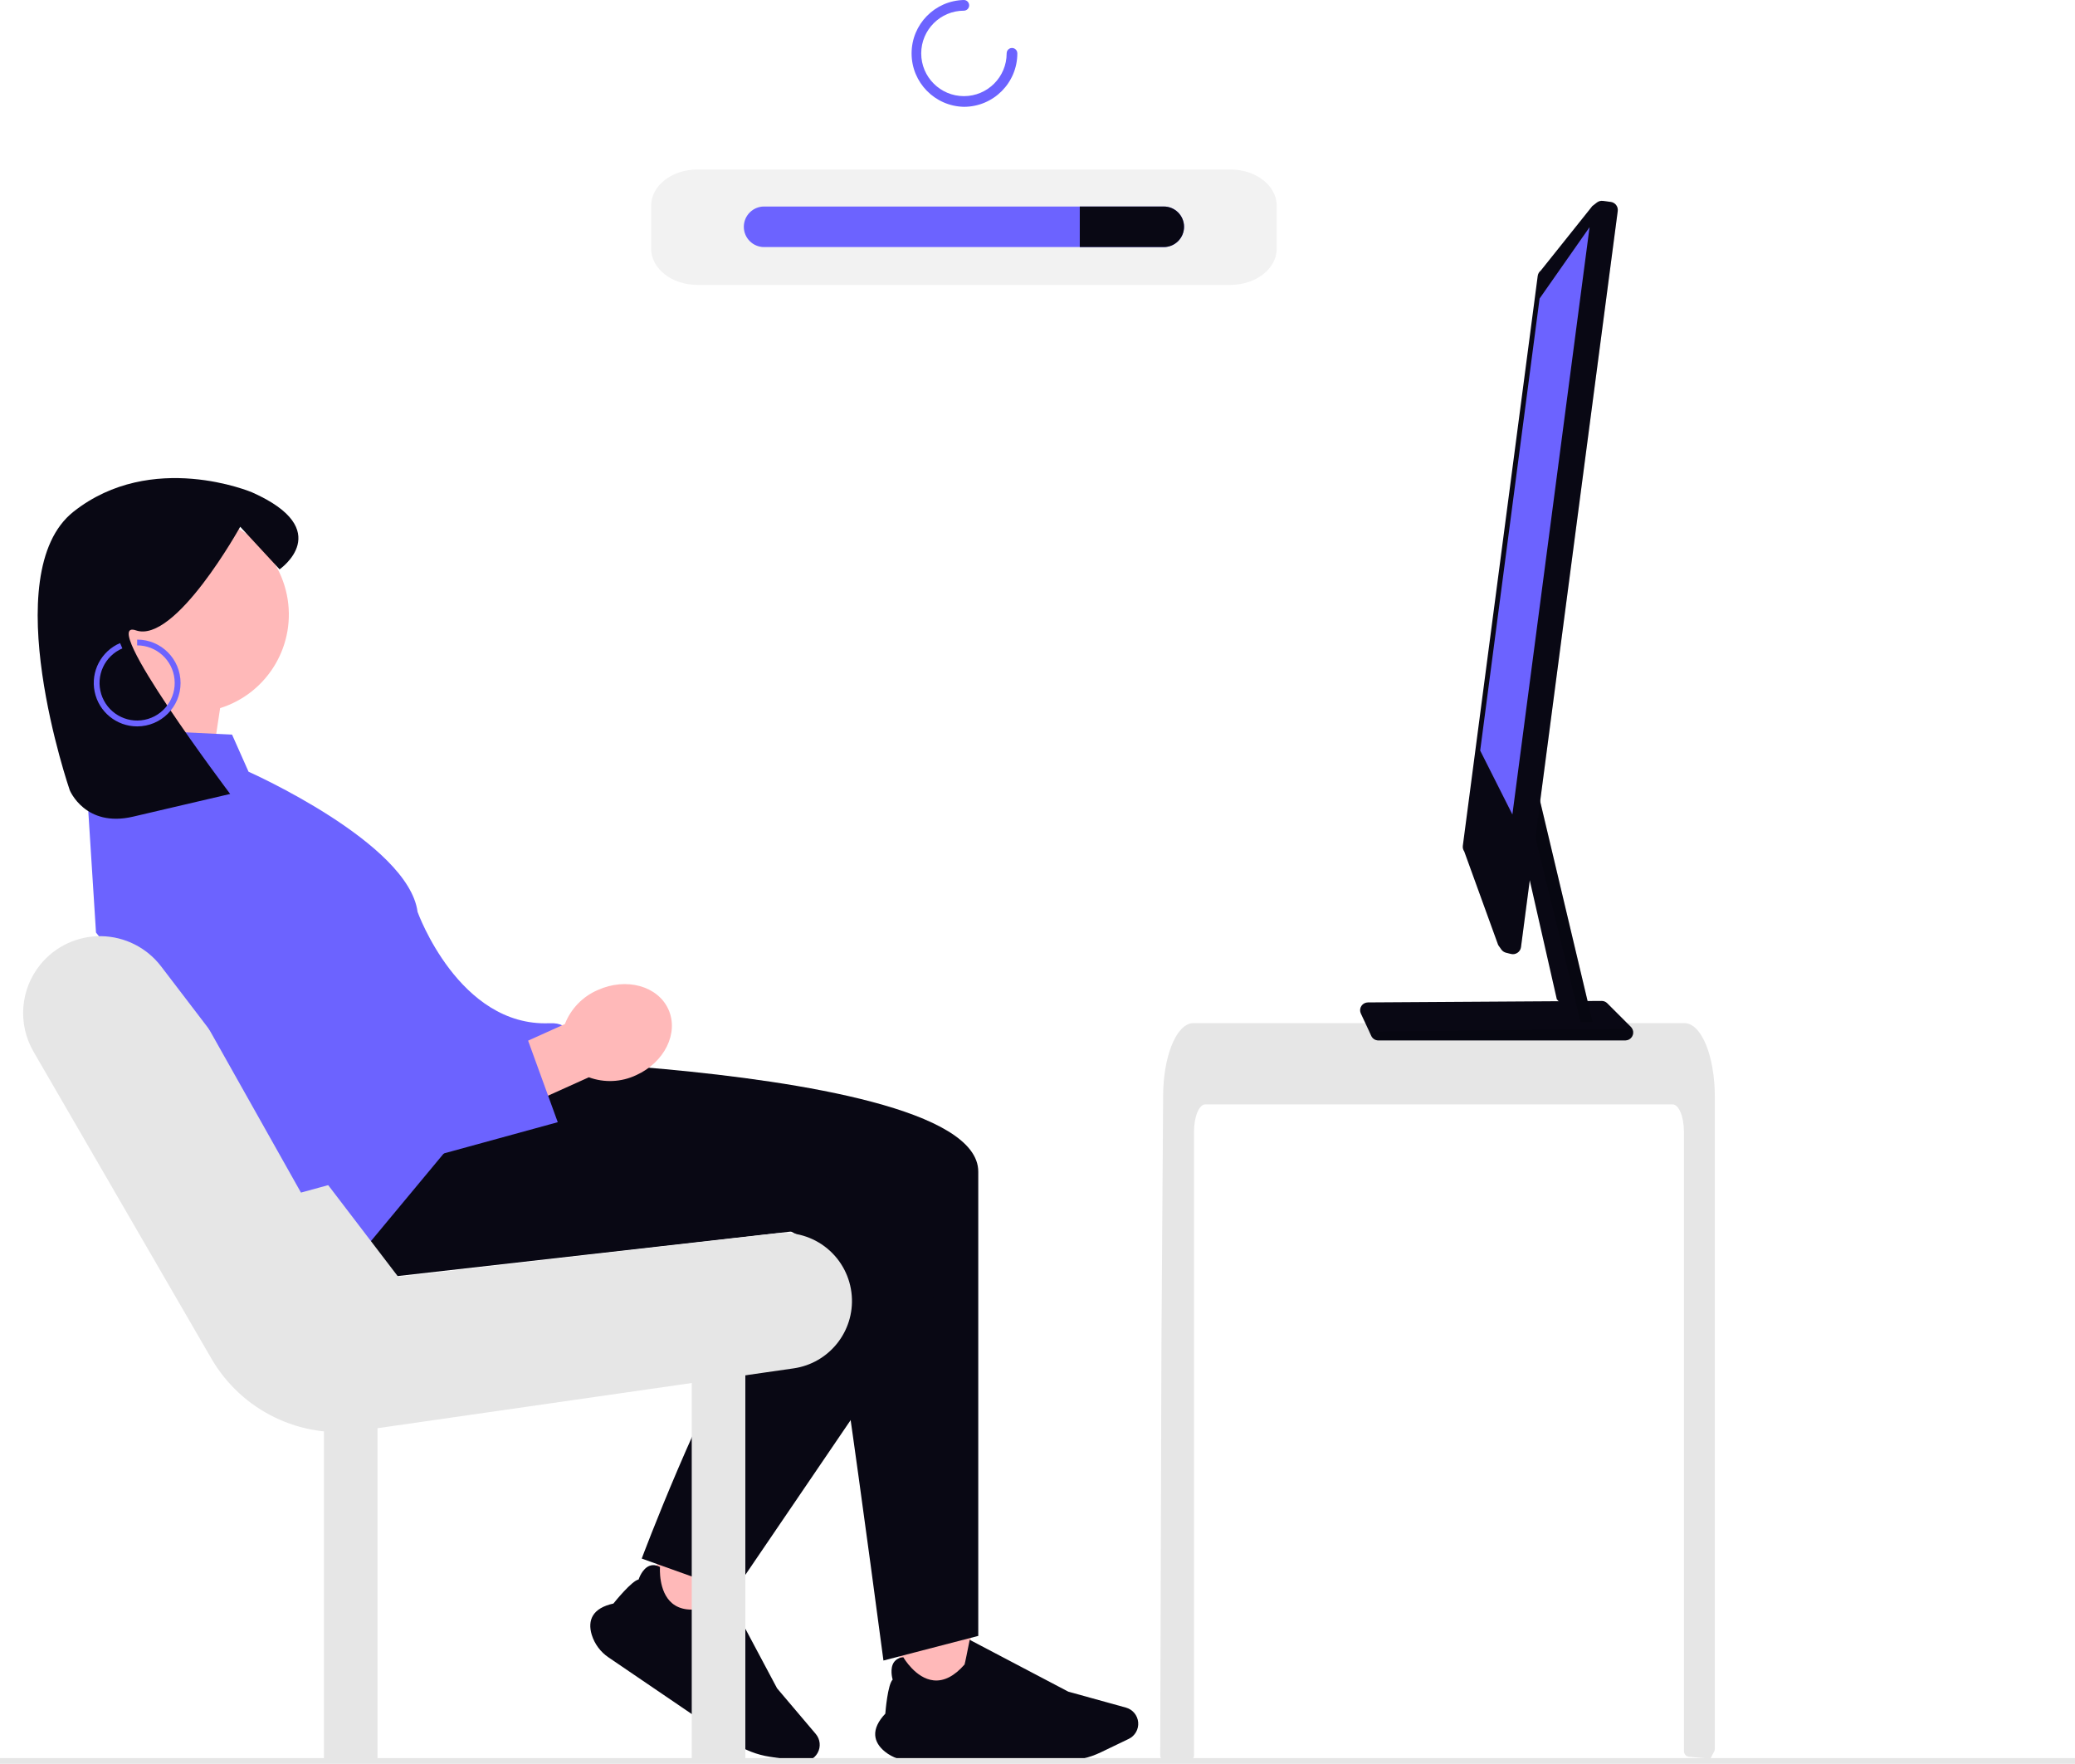
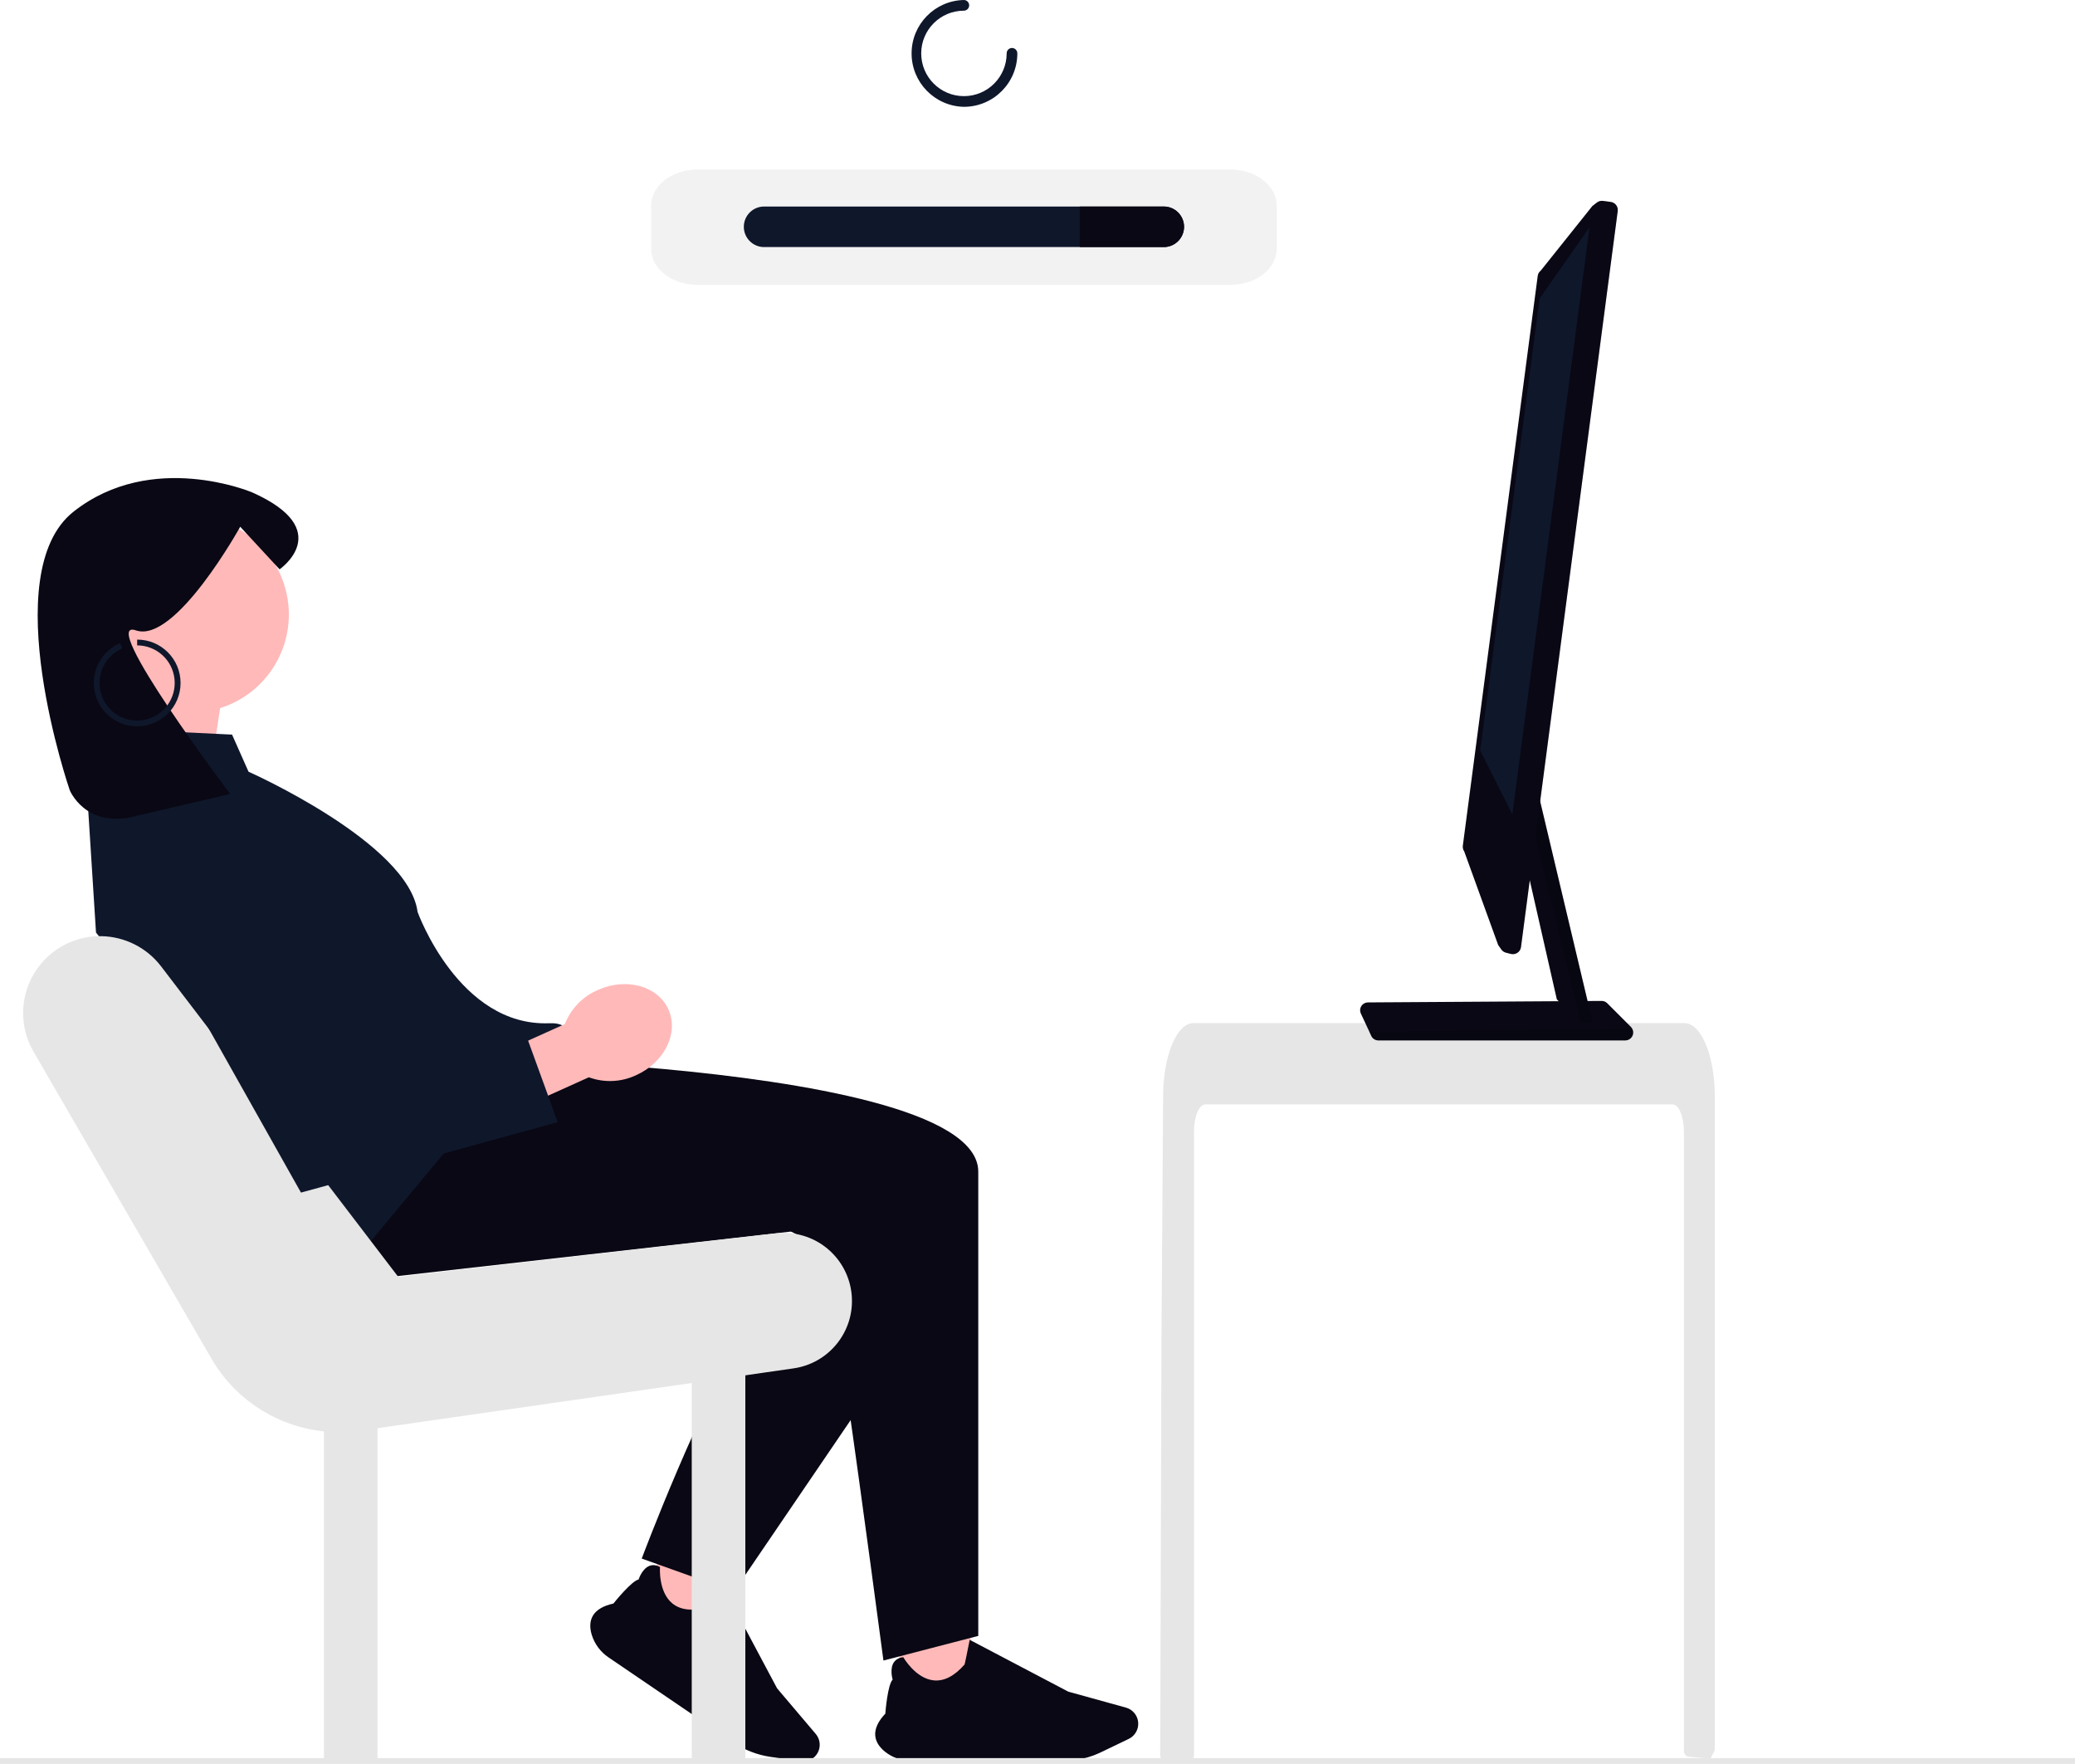
<svg xmlns="http://www.w3.org/2000/svg" width="800.292" height="680.201" viewBox="0 0 800.292 680.201" role="img" artist="Katerina Limpitsouni" source="https://undraw.co/">
  <g transform="translate(-445.17 -153)">
    <path d="M17.872,0H223.4c9.871,0,17.872,6.251,17.872,13.963V30.543c0,7.711-8,13.963-17.872,13.963H17.872C8,44.506,0,38.255,0,30.543V13.963C0,6.251,8,0,17.872,0Z" transform="translate(696.307 218.358)" fill="#f2f2f2" />
    <g transform="translate(454.089 337.363)">
      <rect width="27.497" height="36.242" transform="translate(337.978 433.438)" fill="#ffb9b9" />
      <path d="M237.2,598.367h58.45a33.713,33.713,0,0,0,14.519-3.308l10.776-5.18a6.471,6.471,0,0,0-1.078-12.069l-22.23-6.151-38.031-19.99-.028.144c-.711,3.6-1.813,9.044-1.953,9.374-3.9,4.468-7.907,6.527-11.908,6.121-6.98-.708-11.62-8.767-11.666-8.849l-.035-.062-.071.007a4.629,4.629,0,0,0-3.593,1.959c-1.592,2.4-.621,6.1-.461,6.656-1.907,1.866-2.763,12.285-2.829,13.126-2.757,2.922-4.067,5.732-3.894,8.351.152,2.289,1.421,4.415,3.773,6.319a16.323,16.323,0,0,0,10.261,3.552Z" transform="translate(105.469 -103.673)" fill="#090814" />
      <path d="M516.437,201.656a37.847,37.847,0,1,1,49.186,36.117l-7.316,48.353-37.3-31.082s8.057-10.263,12.379-21.836a37.806,37.806,0,0,1-16.95-31.552Z" transform="translate(-489.648 -149.056)" fill="#ffb9b9" />
-       <path d="M423.15,236.869l53.268,2.557,6.36,14.311s61.683,27.4,65.194,54.063c0,0,15.916,44.391,50.883,42.932s-68.374,100.176-68.374,100.176L423.945,315.751l-3.975-62.557,3.18-16.325Z" transform="translate(-395.839 -140.507)" fill="#6c63ff" />
+       <path d="M423.15,236.869l53.268,2.557,6.36,14.311s61.683,27.4,65.194,54.063c0,0,15.916,44.391,50.883,42.932s-68.374,100.176-68.374,100.176L423.945,315.751l-3.975-62.557,3.18-16.325Z" transform="translate(-395.839 -140.507)" fill="#0f172b" />
      <path d="M453.606,417.683l21.592-2.446c-5.5,11.672-3.574,38.928.369,66.126,5.205,35.823,13.94,101.715,13.94,101.715l36.571-9.495V394.56c0-23.881-69.042-34.738-120.693-39.52-30.852-2.848-55.5-3.541-55.5-3.541l-71.489,86.01Z" transform="translate(-157.696 -127.095)" fill="#090814" />
      <rect width="27.497" height="36.242" transform="translate(258.716 446.922) rotate(-145.769)" fill="#ffb9b9" />
      <path d="M334.132,545.4c1.329-2.256,3.988-3.842,7.919-4.7.525-.659,7.093-8.791,9.718-9.271.178-.548,1.452-4.144,4.122-5.239a4.168,4.168,0,0,1,2.714-.146,6,6,0,0,1,1.363.548l.067.033-.011.067c-.011.1-.7,9.372,4.669,13.885,3.083,2.58,7.551,3.139,13.292,1.642.3-.2,4.267-4.077,6.881-6.657l.112-.1.212.391,19.983,37.532,14.912,17.593a6.463,6.463,0,0,1-5.9,10.578L402.37,599.78a33.832,33.832,0,0,1-13.862-5.428l-48.333-32.885a16.348,16.348,0,0,1-6.478-8.713C332.825,549.861,332.97,547.393,334.132,545.4Z" transform="translate(-114.391 -106.69)" fill="#090814" />
      <path d="M338.354,444.312c-21.982,36.459-44.211,95.918-44.211,95.918l6,2.145,26.753,9.562,2.826,1.016,30.6-44.96c17.581-25.847,38.492-56.587,50.511-74.236V421.19c0-23.881-69.042-34.738-120.693-39.52l69.635,36.671C353.243,422.2,345.815,431.924,338.354,444.312Z" transform="translate(-55.558 -123.564)" fill="#090814" />
      <path d="M328.734,319.584h0a29.653,29.653,0,0,1,46.485.815l91.447,119.715,145.756-16.762a26.25,26.25,0,0,1,29.172,24.065h0a26.25,26.25,0,0,1-22.437,28L452.008,499.446A56.982,56.982,0,0,1,394.6,471.62L326,353.27a29.653,29.653,0,0,1,2.735-33.686Z" transform="translate(-322 -132.097)" fill="#e6e6e6" />
      <rect width="20.671" height="162.854" transform="translate(257.874 331.867)" fill="#e6e6e6" />
      <rect width="20.671" height="162.854" transform="translate(116.014 331.867)" fill="#e6e6e6" />
      <path d="M525.506,270.983s5.918,14.5,24.391,10.184l37.472-8.761s-51.527-68.306-36.332-63.073,40.208-39.966,40.208-39.966l15.182,16.419s22.006-15.18-10.594-29.675c0,0-38.668-16.427-68.888,7.448s-1.441,107.424-1.441,107.424h0Z" transform="translate(-507.516 -150.601)" fill="#090814" />
-       <path d="M570.565,239.834a16.739,16.739,0,1,0,0-33.478v2.234a14.492,14.492,0,1,1-5.706,1.165l-.879-2.053a16.741,16.741,0,0,0,6.585,32.131Z" transform="translate(-526.584 -144.077)" fill="#6c63ff" />
+       <path d="M570.565,239.834a16.739,16.739,0,1,0,0-33.478v2.234a14.492,14.492,0,1,1-5.706,1.165l-.879-2.053a16.741,16.741,0,0,0,6.585,32.131Z" transform="translate(-526.584 -144.077)" fill="#0f172b" />
      <path d="M419.329,340.706l-35.151,15.842,9.249,20.524,35.152-15.842a23.628,23.628,0,0,0,18.249-.816c10.957-4.938,16.527-16.292,12.44-25.36s-16.282-12.416-27.239-7.478a23.629,23.629,0,0,0-12.7,13.131Z" transform="translate(-210.389 -130.161)" fill="#ffb9b9" />
-       <path d="M474.685,286.135l28.622,82.685,66.784-20.671,12.721,34.982-99.036,27.148L423.589,303.3" transform="translate(-376.615 -134.743)" fill="#6c63ff" />
+       <path d="M474.685,286.135l28.622,82.685,66.784-20.671,12.721,34.982-99.036,27.148L423.589,303.3" transform="translate(-376.615 -134.743)" fill="#0f172b" />
    </g>
    <path d="M0,1.234H800.292V-1H0Z" transform="translate(445.17 831.967)" fill="#e6e6e6" />
    <path d="M354.693,550.642c0-5.8,1.949-10.513,4.341-10.524h180.26c2.4.01,4.341,4.72,4.355,10.524V789.529a2.169,2.169,0,0,0,1.958,2.158q2.626.252,5.253.469c.044,0,.087.01.13.01.953.087,1.906.152,2.858.227h.011q.735-1.359,1.454-2.742a2.178,2.178,0,0,0,.247-1.006V536.989c0-1.6-.065-3.215-.174-4.807a61.639,61.639,0,0,0-.812-6.518c-1.829-10.058-5.966-16.868-10.665-16.89H354.433a5.071,5.071,0,0,0-1.993.422,7.767,7.767,0,0,0-2.458,1.722,15.243,15.243,0,0,0-2.414,3.3c-2.317,4.082-3.973,10.167-4.558,17.244,0,.065-.01.13-.01.2-.152,1.754-.227,3.54-.217,5.327l-.152,23.2-.1,13.837-.293,43.416-.108,15.415-.476,158.291h0a2.165,2.165,0,0,0,2.165,2.165h8.709a2.165,2.165,0,0,0,2.165-2.165Z" transform="translate(550.986 38.77)" fill="#e6e6e6" />
    <path d="M216.883,324.518l12.541,55.169,8.012,8.776h5.78L219.39,288.155,218.212,305.2v.012Z" transform="translate(816.18 158.66)" fill="#090814" />
    <path d="M372.68,501.442l73.559-.466,6.532-.044,4.656-.032,5.424-.032h.044a2.993,2.993,0,0,1,2.1.867l9.159,9.16a2.362,2.362,0,0,1,.487.7,1.054,1.054,0,0,1,.141.238,3.058,3.058,0,0,1-2.75,4.267H376.74a3.032,3.032,0,0,1-2.729-1.732l-.747-1.624-1.537-3.3-1.742-3.725a2.968,2.968,0,0,1-.281-1.267,3.015,3.015,0,0,1,2.978-3Z" transform="translate(600.039 38.118)" fill="#090814" />
    <path d="M369.7,511.912l.752,1.63a3.031,3.031,0,0,0,2.721,1.73h95.3a3.048,3.048,0,0,0,2.746-4.267.906.906,0,0,0-.138-.238Z" transform="translate(603.602 38.936)" opacity="0.17" style="isolation:isolate" />
    <path d="M216.883,305.2v.012l20.4,83.258h4.6L218.061,288.155Z" transform="translate(817.51 158.66)" opacity="0.17" style="isolation:isolate" />
    <path d="M375.215,464.563l28.876-219.691a3.135,3.135,0,0,1,1.191-2.079l19.878-24.881,1.786-1.375a3.171,3.171,0,0,1,2.317-.617l2.988.4a3.135,3.135,0,0,1,2.707,3.508h0L405.033,447.456v.01L403.2,461.39l-2.177,16.533v.022l-3.378,25.725a3.066,3.066,0,0,1-1.353,2.187,3.111,3.111,0,0,1-2.526.455l-1.9-.476a3.182,3.182,0,0,1-1.8-1.234l-.845-1.2-.39-.563-13.079-36.055A3.114,3.114,0,0,1,375.215,464.563Z" transform="translate(634.145 14.55)" fill="#090814" />
    <path d="M411.516,217.913,375.192,502.84l.395.557.841,1.2a3.173,3.173,0,0,0,1.8,1.235l1.9.477a3.146,3.146,0,0,0,3.876-2.64l37.3-283.837a3.135,3.135,0,0,0-2.7-3.517l-3-.394a3.091,3.091,0,0,0-2.307.62Z" transform="translate(647.795 14.55)" fill="#090814" opacity="0.17" style="isolation:isolate" />
-     <path d="M260.137,97.7l-19.276,27.513L217.951,299.53l12.421,24.641Z" transform="translate(798.101 142.912)" fill="#6c63ff" />
+     <path d="M260.137,97.7l-19.276,27.513L217.951,299.53l12.421,24.641Z" transform="translate(798.101 142.912)" fill="#0f172b" />
    <g transform="translate(732.051 232.639)">
-       <path d="M7.819,0H161.966a7.819,7.819,0,1,1,0,15.638H7.819A7.819,7.819,0,0,1,7.819,0Z" fill="#6c63ff" />
+       <path d="M7.819,0H161.966a7.819,7.819,0,1,1,0,15.638H7.819A7.819,7.819,0,0,1,7.819,0Z" fill="#0f172b" />
      <path d="M0,0H32.393a7.819,7.819,0,1,1,0,15.638H0Z" transform="translate(129.573)" fill="#090814" />
    </g>
-     <path d="M22.6,43.192A20.6,20.6,0,0,1,22.6,2a2.06,2.06,0,0,1,0,4.119A16.477,16.477,0,1,0,39.073,22.6a2.06,2.06,0,1,1,4.119,0A20.619,20.619,0,0,1,22.6,43.192Z" transform="translate(794.348 151)" fill="#6c63ff" />
+     <path d="M22.6,43.192A20.6,20.6,0,0,1,22.6,2a2.06,2.06,0,0,1,0,4.119A16.477,16.477,0,1,0,39.073,22.6a2.06,2.06,0,1,1,4.119,0A20.619,20.619,0,0,1,22.6,43.192Z" transform="translate(794.348 151)" fill="#0f172b" />
  </g>
</svg>
